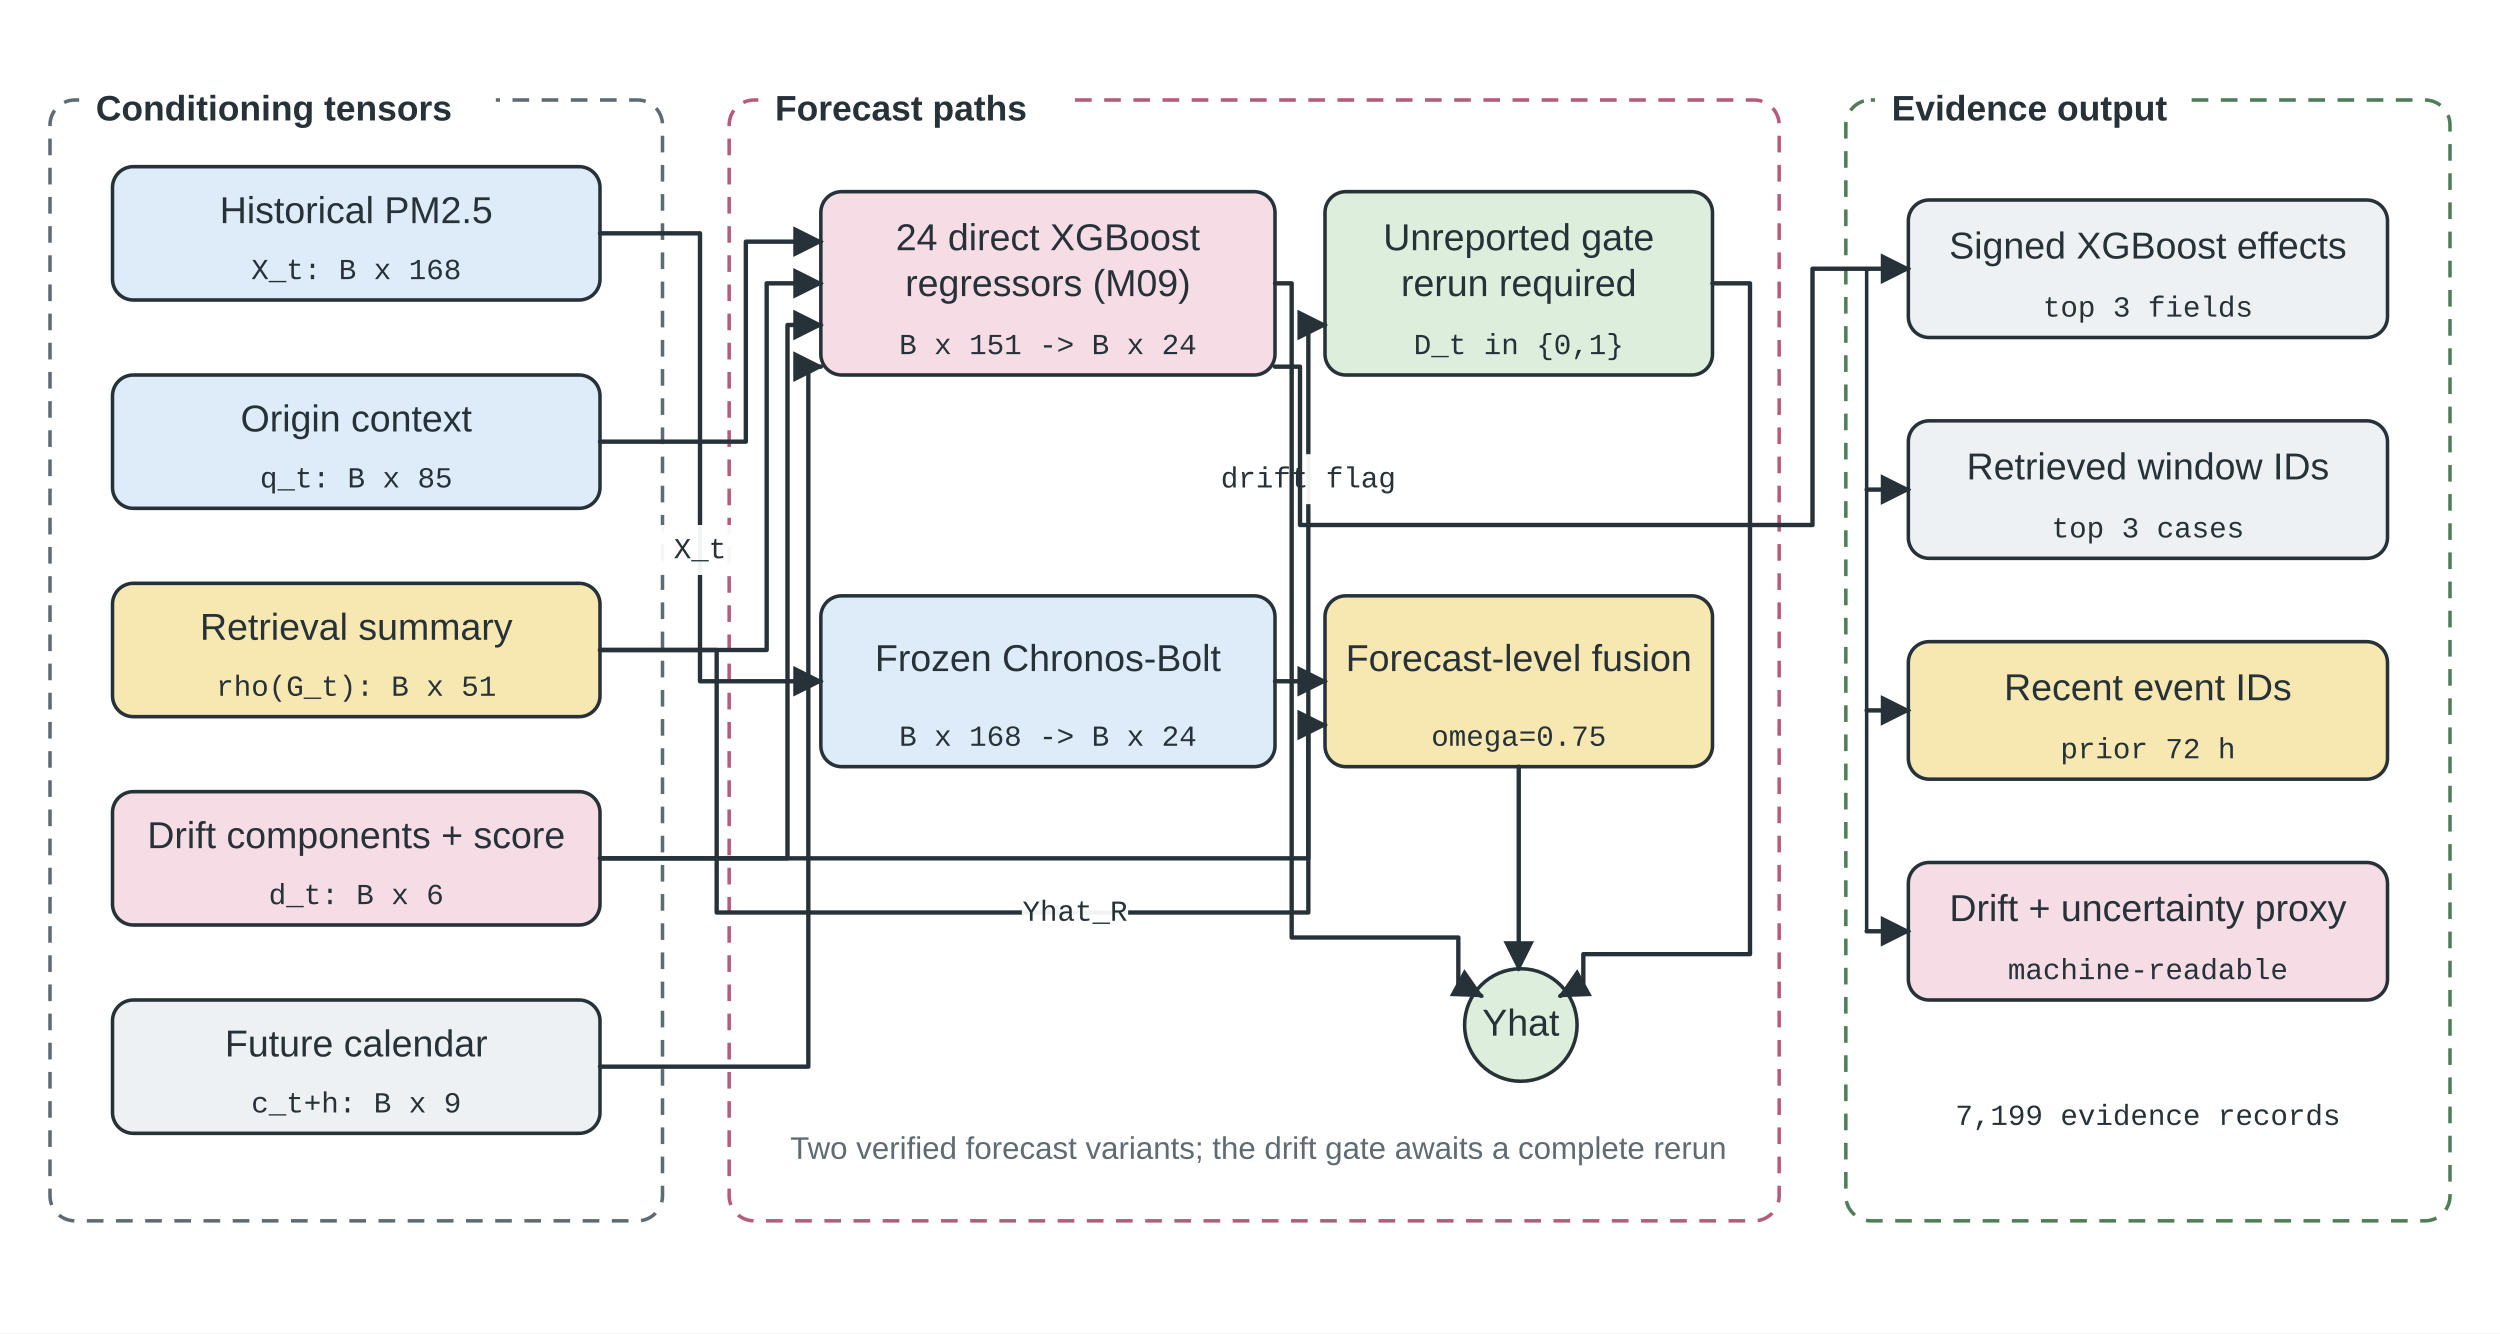
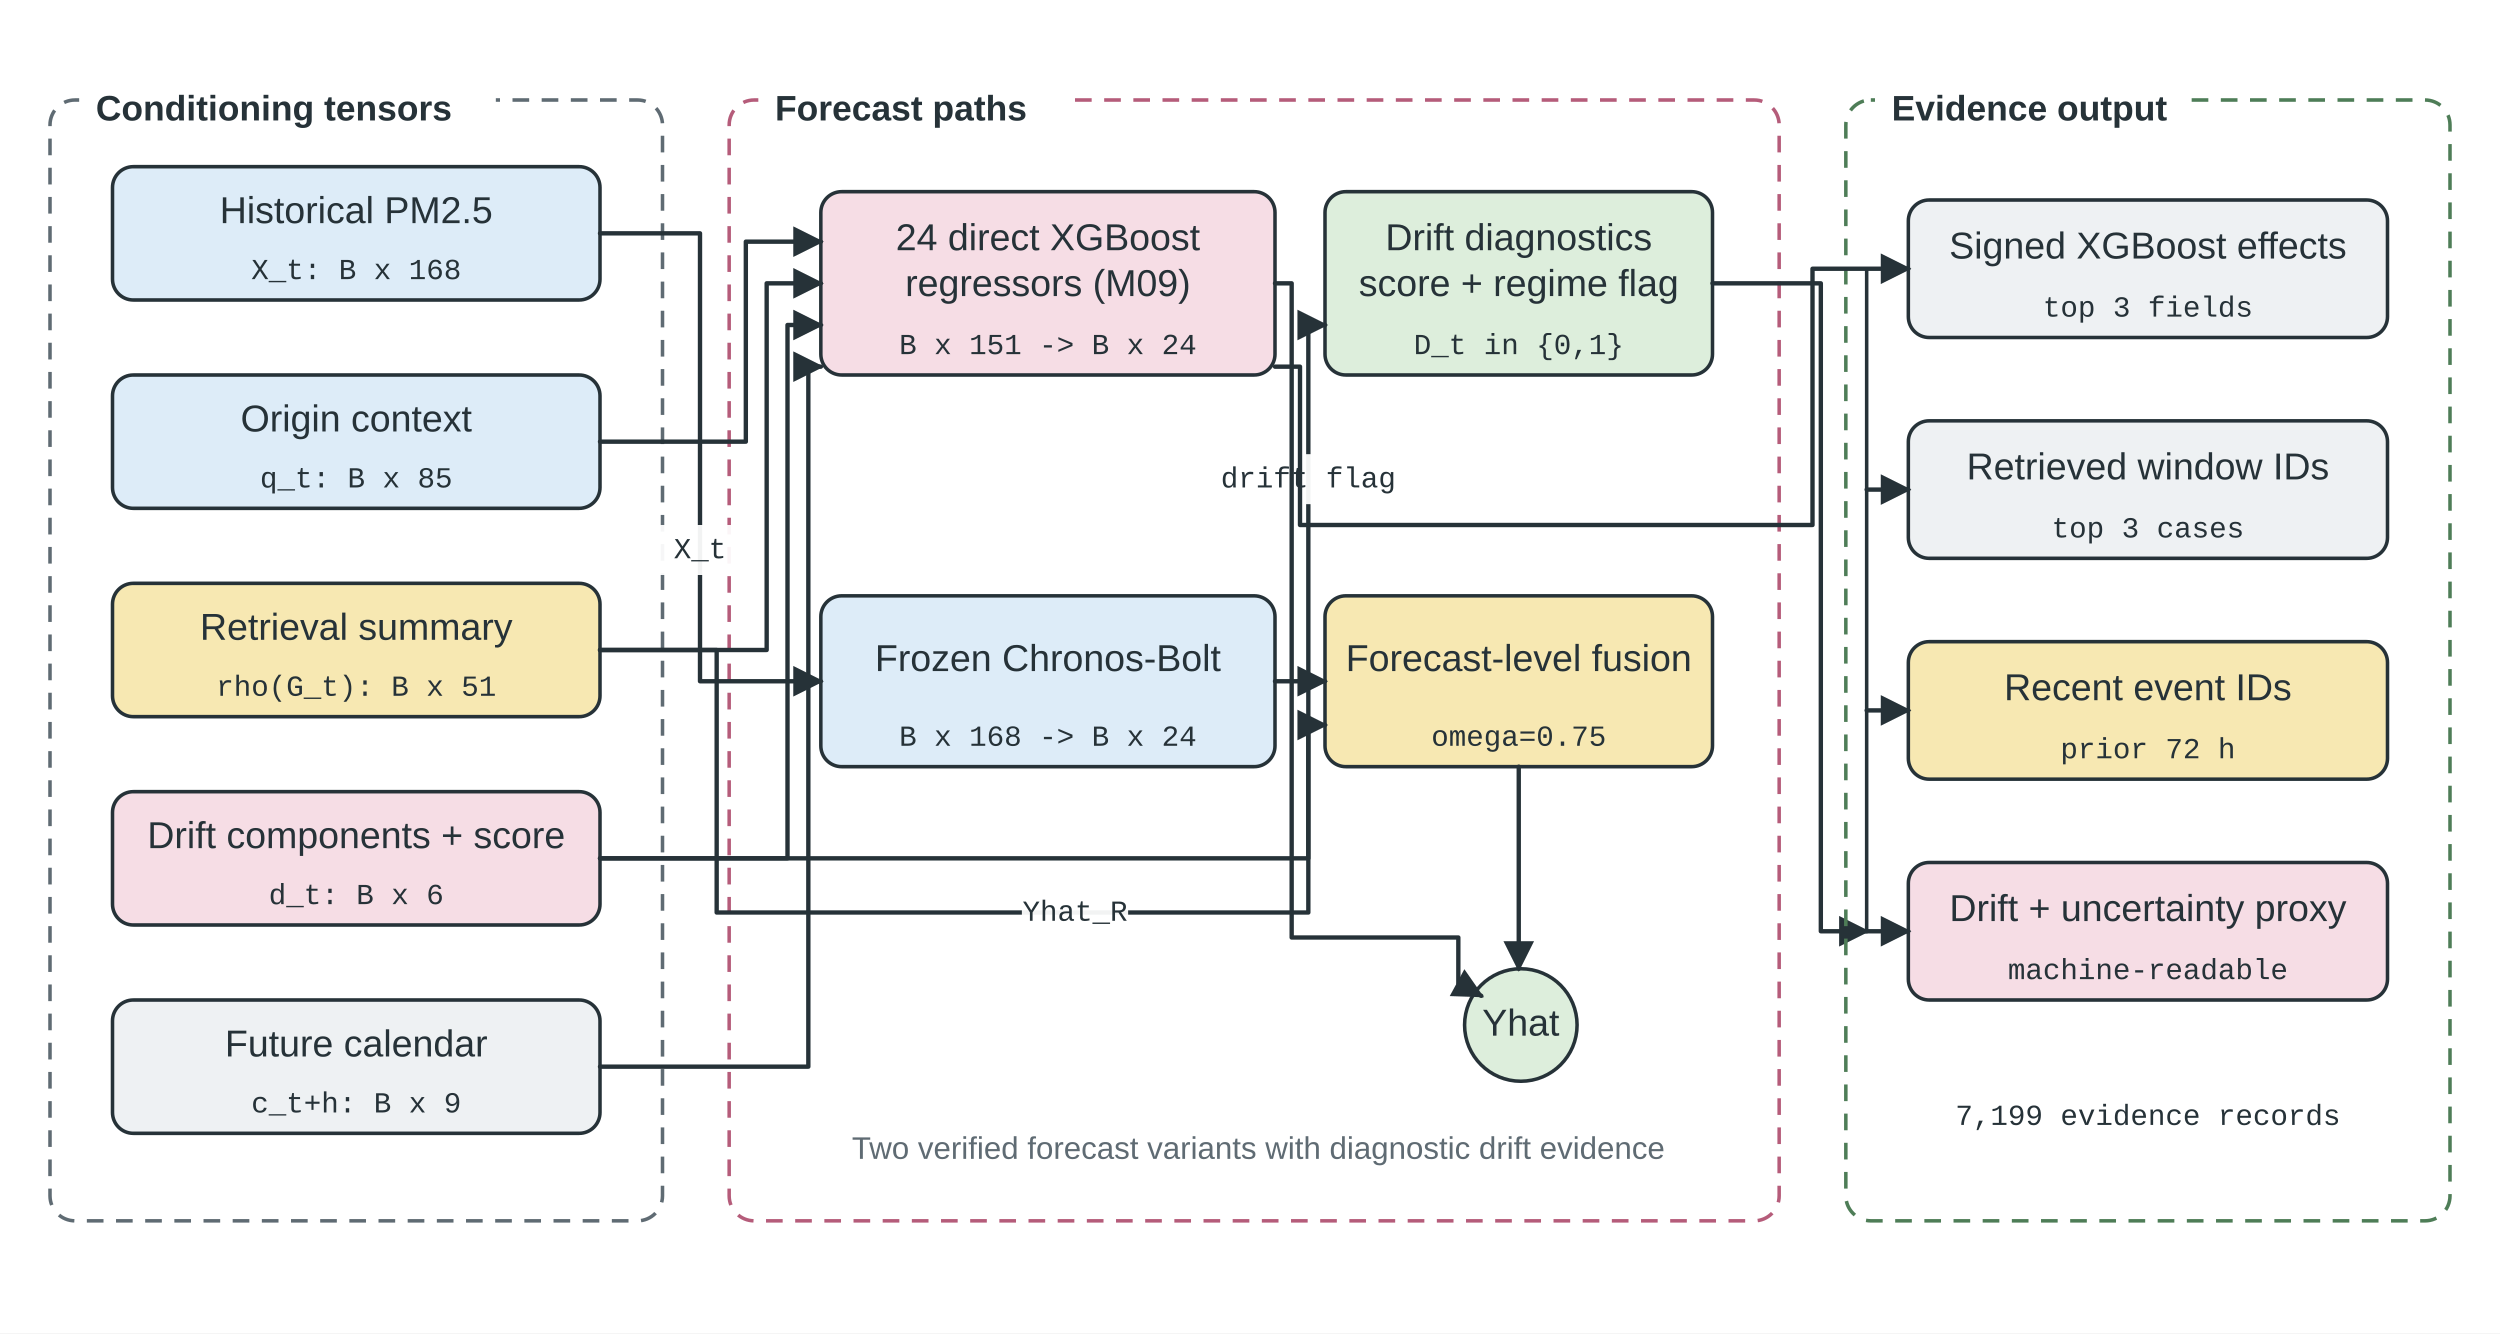
<svg xmlns="http://www.w3.org/2000/svg" width="1200" height="640" viewBox="0 0 1200 640" role="img" aria-label="Drift-Aware Forecast and Evidence Head internals">
  <defs>
    <marker id="arrow" viewBox="0 0 10 10" refX="9" refY="5" markerWidth="7" markerHeight="7" orient="auto-start-reverse">
      <path d="M 0 0 L 10 5 L 0 10 z" fill="#263238" />
    </marker>
    <style>
.label{font-family:Arial,Helvetica,sans-serif;font-size:18px;fill:#263238}
.small{font-family:Arial,Helvetica,sans-serif;font-size:15px;fill:#5F6B73}
.mono{font-family:Consolas,'Courier New',monospace;font-size:14px;fill:#263238}
.group{font-family:Arial,Helvetica,sans-serif;font-size:17px;font-weight:700;fill:#263238}
.title{font-family:Arial,Helvetica,sans-serif;font-size:21px;font-weight:700;fill:#263238}
</style>
  </defs>
  <rect x="0" y="0" width="1200" height="640" fill="#FFFFFF" />
  <rect x="24" y="48" width="294" height="538" rx="12" fill="none" stroke="#5F6B73" stroke-width="1.7" stroke-dasharray="8 6" />
  <rect x="38" y="36" width="200" height="24" fill="#FFFFFF" />
  <text x="46" y="53" class="group" text-anchor="start" dominant-baseline="middle">Conditioning tensors</text>
  <rect x="54" y="80" width="234" height="64" rx="10" fill="#DDECF8" stroke="#263238" stroke-width="1.7" />
  <text x="171.0" y="102.0" class="label" text-anchor="middle" dominant-baseline="middle">Historical PM2.5</text>
  <text x="171.0" y="130" class="mono" text-anchor="middle" dominant-baseline="middle">X_t: B x 168</text>
  <rect x="54" y="180" width="234" height="64" rx="10" fill="#DDECF8" stroke="#263238" stroke-width="1.7" />
  <text x="171.0" y="202.0" class="label" text-anchor="middle" dominant-baseline="middle">Origin context</text>
  <text x="171.0" y="230" class="mono" text-anchor="middle" dominant-baseline="middle">q_t: B x 85</text>
  <rect x="54" y="280" width="234" height="64" rx="10" fill="#F7E8B2" stroke="#263238" stroke-width="1.7" />
  <text x="171.0" y="302.0" class="label" text-anchor="middle" dominant-baseline="middle">Retrieval summary</text>
  <text x="171.0" y="330" class="mono" text-anchor="middle" dominant-baseline="middle">rho(G_t): B x 51</text>
  <rect x="54" y="380" width="234" height="64" rx="10" fill="#F6DDE5" stroke="#263238" stroke-width="1.7" />
  <text x="171.0" y="402.0" class="label" text-anchor="middle" dominant-baseline="middle">Drift components + score</text>
  <text x="171.0" y="430" class="mono" text-anchor="middle" dominant-baseline="middle">d_t: B x 6</text>
  <rect x="54" y="480" width="234" height="64" rx="10" fill="#EEF1F3" stroke="#263238" stroke-width="1.7" />
  <text x="171.0" y="502.0" class="label" text-anchor="middle" dominant-baseline="middle">Future calendar</text>
  <text x="171.0" y="530" class="mono" text-anchor="middle" dominant-baseline="middle">c_t+h: B x 9</text>
  <rect x="350" y="48" width="504" height="538" rx="12" fill="none" stroke="#B55C7A" stroke-width="1.7" stroke-dasharray="8 6" />
  <rect x="364" y="36" width="150" height="24" fill="#FFFFFF" />
  <text x="372" y="53" class="group" text-anchor="start" dominant-baseline="middle">Forecast paths</text>
  <rect x="394" y="92" width="218" height="88" rx="10" fill="#F6DDE5" stroke="#263238" stroke-width="1.7" />
  <text x="503.0" y="115.0" class="label" text-anchor="middle" dominant-baseline="middle">24 direct XGBoost</text>
  <text x="503.0" y="137.0" class="label" text-anchor="middle" dominant-baseline="middle">regressors (M09)</text>
  <text x="503.0" y="166" class="mono" text-anchor="middle" dominant-baseline="middle">B x 151 -&gt; B x 24</text>
  <rect x="636" y="92" width="186" height="88" rx="10" fill="#DDEEDC" stroke="#263238" stroke-width="1.7" />
-   <text x="729.0" y="115.0" class="label" text-anchor="middle" dominant-baseline="middle">Unreported gate</text>
-   <text x="729.0" y="137.0" class="label" text-anchor="middle" dominant-baseline="middle">rerun required</text>
+   <text x="729.0" y="115.0" class="label" text-anchor="middle" dominant-baseline="middle">Drift diagnostics</text>
+   <text x="729.0" y="137.0" class="label" text-anchor="middle" dominant-baseline="middle">score + regime flag</text>
  <text x="729.0" y="166" class="mono" text-anchor="middle" dominant-baseline="middle">D_t in {0,1}</text>
  <rect x="394" y="286" width="218" height="82" rx="10" fill="#DDECF8" stroke="#263238" stroke-width="1.7" />
  <text x="503.0" y="317.0" class="label" text-anchor="middle" dominant-baseline="middle">Frozen Chronos-Bolt</text>
  <text x="503.0" y="354" class="mono" text-anchor="middle" dominant-baseline="middle">B x 168 -&gt; B x 24</text>
  <rect x="636" y="286" width="186" height="82" rx="10" fill="#F7E8B2" stroke="#263238" stroke-width="1.7" />
  <text x="729.0" y="317.0" class="label" text-anchor="middle" dominant-baseline="middle">Forecast-level fusion</text>
  <text x="729.0" y="354" class="mono" text-anchor="middle" dominant-baseline="middle">omega=0.75</text>
  <polyline points="288,212 358,212 358,116 394,116" fill="none" stroke="#263238" stroke-width="2.1" stroke-linejoin="round" stroke-linecap="round" marker-end="url(#arrow)" />
  <polyline points="288,312 368,312 368,136 394,136" fill="none" stroke="#263238" stroke-width="2.1" stroke-linejoin="round" stroke-linecap="round" marker-end="url(#arrow)" />
  <polyline points="288,412 378,412 378,156 394,156" fill="none" stroke="#263238" stroke-width="2.1" stroke-linejoin="round" stroke-linecap="round" marker-end="url(#arrow)" />
  <polyline points="288,512 388,512 388,176 394,176" fill="none" stroke="#263238" stroke-width="2.1" stroke-linejoin="round" stroke-linecap="round" marker-end="url(#arrow)" />
  <polyline points="288,112 336,112 336,327 394,327" fill="none" stroke="#263238" stroke-width="2.1" stroke-linejoin="round" stroke-linecap="round" marker-end="url(#arrow)" />
  <rect x="312.0" y="252" width="48" height="24" fill="#FFFFFF" opacity="0.94" />
  <text x="336" y="264" class="mono" text-anchor="middle" dominant-baseline="middle">X_t</text>
  <polyline points="288,312 344,312 344,438 628,438 628,348 636,348" fill="none" stroke="#263238" stroke-width="2.1" stroke-linejoin="round" stroke-linecap="round" marker-end="url(#arrow)" />
  <rect x="490.5" y="426" width="51.0" height="24" fill="#FFFFFF" opacity="0.94" />
  <text x="516" y="438" class="mono" text-anchor="middle" dominant-baseline="middle">Yhat_R</text>
  <polyline points="612,327 636,327" fill="none" stroke="#263238" stroke-width="2.1" stroke-linejoin="round" stroke-linecap="round" marker-end="url(#arrow)" />
  <polyline points="288,412 628,412 628,156 636,156" fill="none" stroke="#263238" stroke-width="2.1" stroke-linejoin="round" stroke-linecap="round" marker-end="url(#arrow)" />
  <rect x="585.5" y="218" width="85.0" height="24" fill="#FFFFFF" opacity="0.94" />
  <text x="628" y="230" class="mono" text-anchor="middle" dominant-baseline="middle">drift flag</text>
  <circle cx="730" cy="492" r="27" fill="#DDEEDC" stroke="#263238" stroke-width="1.7" />
  <text x="730" y="492" class="label" text-anchor="middle" dominant-baseline="middle">Yhat</text>
  <polyline points="612,136 620,136 620,450 700,450 700,472 711,478" fill="none" stroke="#263238" stroke-width="2.1" stroke-linejoin="round" stroke-linecap="round" marker-end="url(#arrow)" />
-   <polyline points="822,136 840,136 840,458 760,458 760,472 749,478" fill="none" stroke="#263238" stroke-width="2.1" stroke-linejoin="round" stroke-linecap="round" marker-end="url(#arrow)" />
+   <polyline points="822,136 874,136 874,447 896,447" fill="none" stroke="#263238" stroke-width="2.1" stroke-linejoin="round" stroke-linecap="round" marker-end="url(#arrow)" />
  <polyline points="729,368 729,465" fill="none" stroke="#263238" stroke-width="2.1" stroke-linejoin="round" stroke-linecap="round" marker-end="url(#arrow)" />
-   <text x="604" y="552" class="small" text-anchor="middle" dominant-baseline="middle">Two verified forecast variants; the drift gate awaits a complete rerun</text>
+   <text x="604" y="552" class="small" text-anchor="middle" dominant-baseline="middle">Two verified forecast variants with diagnostic drift evidence</text>
  <rect x="886" y="48" width="290" height="538" rx="12" fill="none" stroke="#4E7D57" stroke-width="1.7" stroke-dasharray="8 6" />
  <rect x="900" y="36" width="150" height="24" fill="#FFFFFF" />
  <text x="908" y="53" class="group" text-anchor="start" dominant-baseline="middle">Evidence output</text>
  <rect x="916" y="96" width="230" height="66" rx="10" fill="#EEF1F3" stroke="#263238" stroke-width="1.7" />
  <text x="1031.0" y="119.0" class="label" text-anchor="middle" dominant-baseline="middle">Signed XGBoost effects</text>
  <text x="1031.0" y="148" class="mono" text-anchor="middle" dominant-baseline="middle">top 3 fields</text>
  <rect x="916" y="202" width="230" height="66" rx="10" fill="#EEF1F3" stroke="#263238" stroke-width="1.7" />
  <text x="1031.0" y="225.0" class="label" text-anchor="middle" dominant-baseline="middle">Retrieved window IDs</text>
  <text x="1031.0" y="254" class="mono" text-anchor="middle" dominant-baseline="middle">top 3 cases</text>
  <rect x="916" y="308" width="230" height="66" rx="10" fill="#F7E8B2" stroke="#263238" stroke-width="1.7" />
  <text x="1031.0" y="331.0" class="label" text-anchor="middle" dominant-baseline="middle">Recent event IDs</text>
  <text x="1031.0" y="360" class="mono" text-anchor="middle" dominant-baseline="middle">prior 72 h</text>
  <rect x="916" y="414" width="230" height="66" rx="10" fill="#F6DDE5" stroke="#263238" stroke-width="1.7" />
  <text x="1031.0" y="437.0" class="label" text-anchor="middle" dominant-baseline="middle">Drift + uncertainty proxy</text>
  <text x="1031.0" y="466" class="mono" text-anchor="middle" dominant-baseline="middle">machine-readable</text>
  <polyline points="612,176 624,176 624,252 870,252 870,129 916,129" fill="none" stroke="#263238" stroke-width="2.1" stroke-linejoin="round" stroke-linecap="round" marker-end="url(#arrow)" />
  <polyline points="896,235 916,235" fill="none" stroke="#263238" stroke-width="2.1" stroke-linejoin="round" stroke-linecap="round" marker-end="url(#arrow)" />
  <polyline points="896,341 916,341" fill="none" stroke="#263238" stroke-width="2.1" stroke-linejoin="round" stroke-linecap="round" marker-end="url(#arrow)" />
  <polyline points="896,447 916,447" fill="none" stroke="#263238" stroke-width="2.1" stroke-linejoin="round" stroke-linecap="round" marker-end="url(#arrow)" />
  <line x1="896" y1="129" x2="896" y2="447" stroke="#263238" stroke-width="1.7" />
  <text x="1031" y="536" class="mono" text-anchor="middle" dominant-baseline="middle">7,199 evidence records</text>
</svg>
